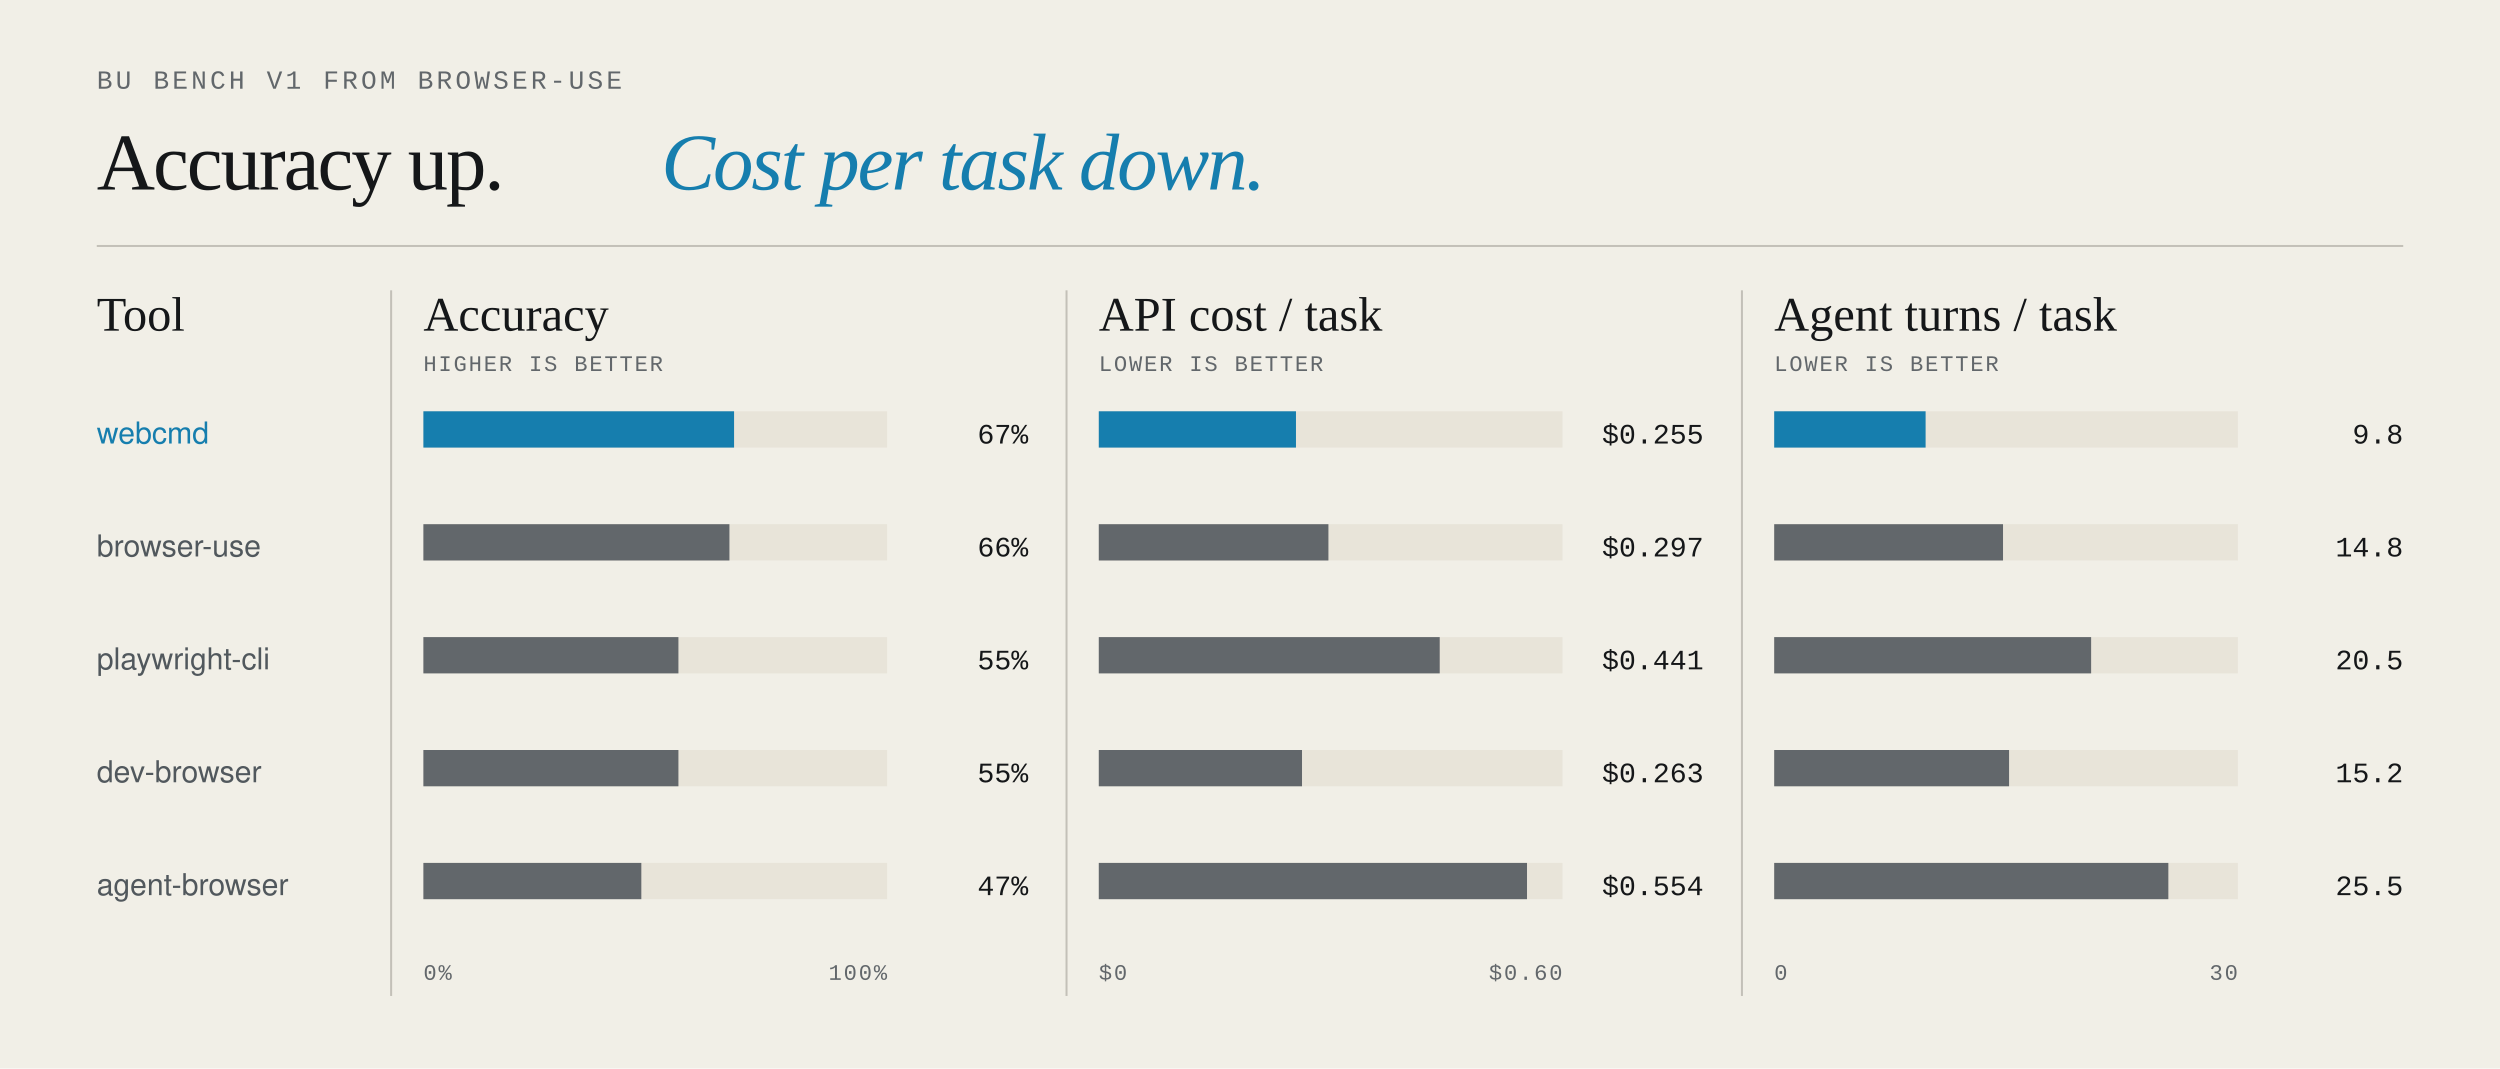
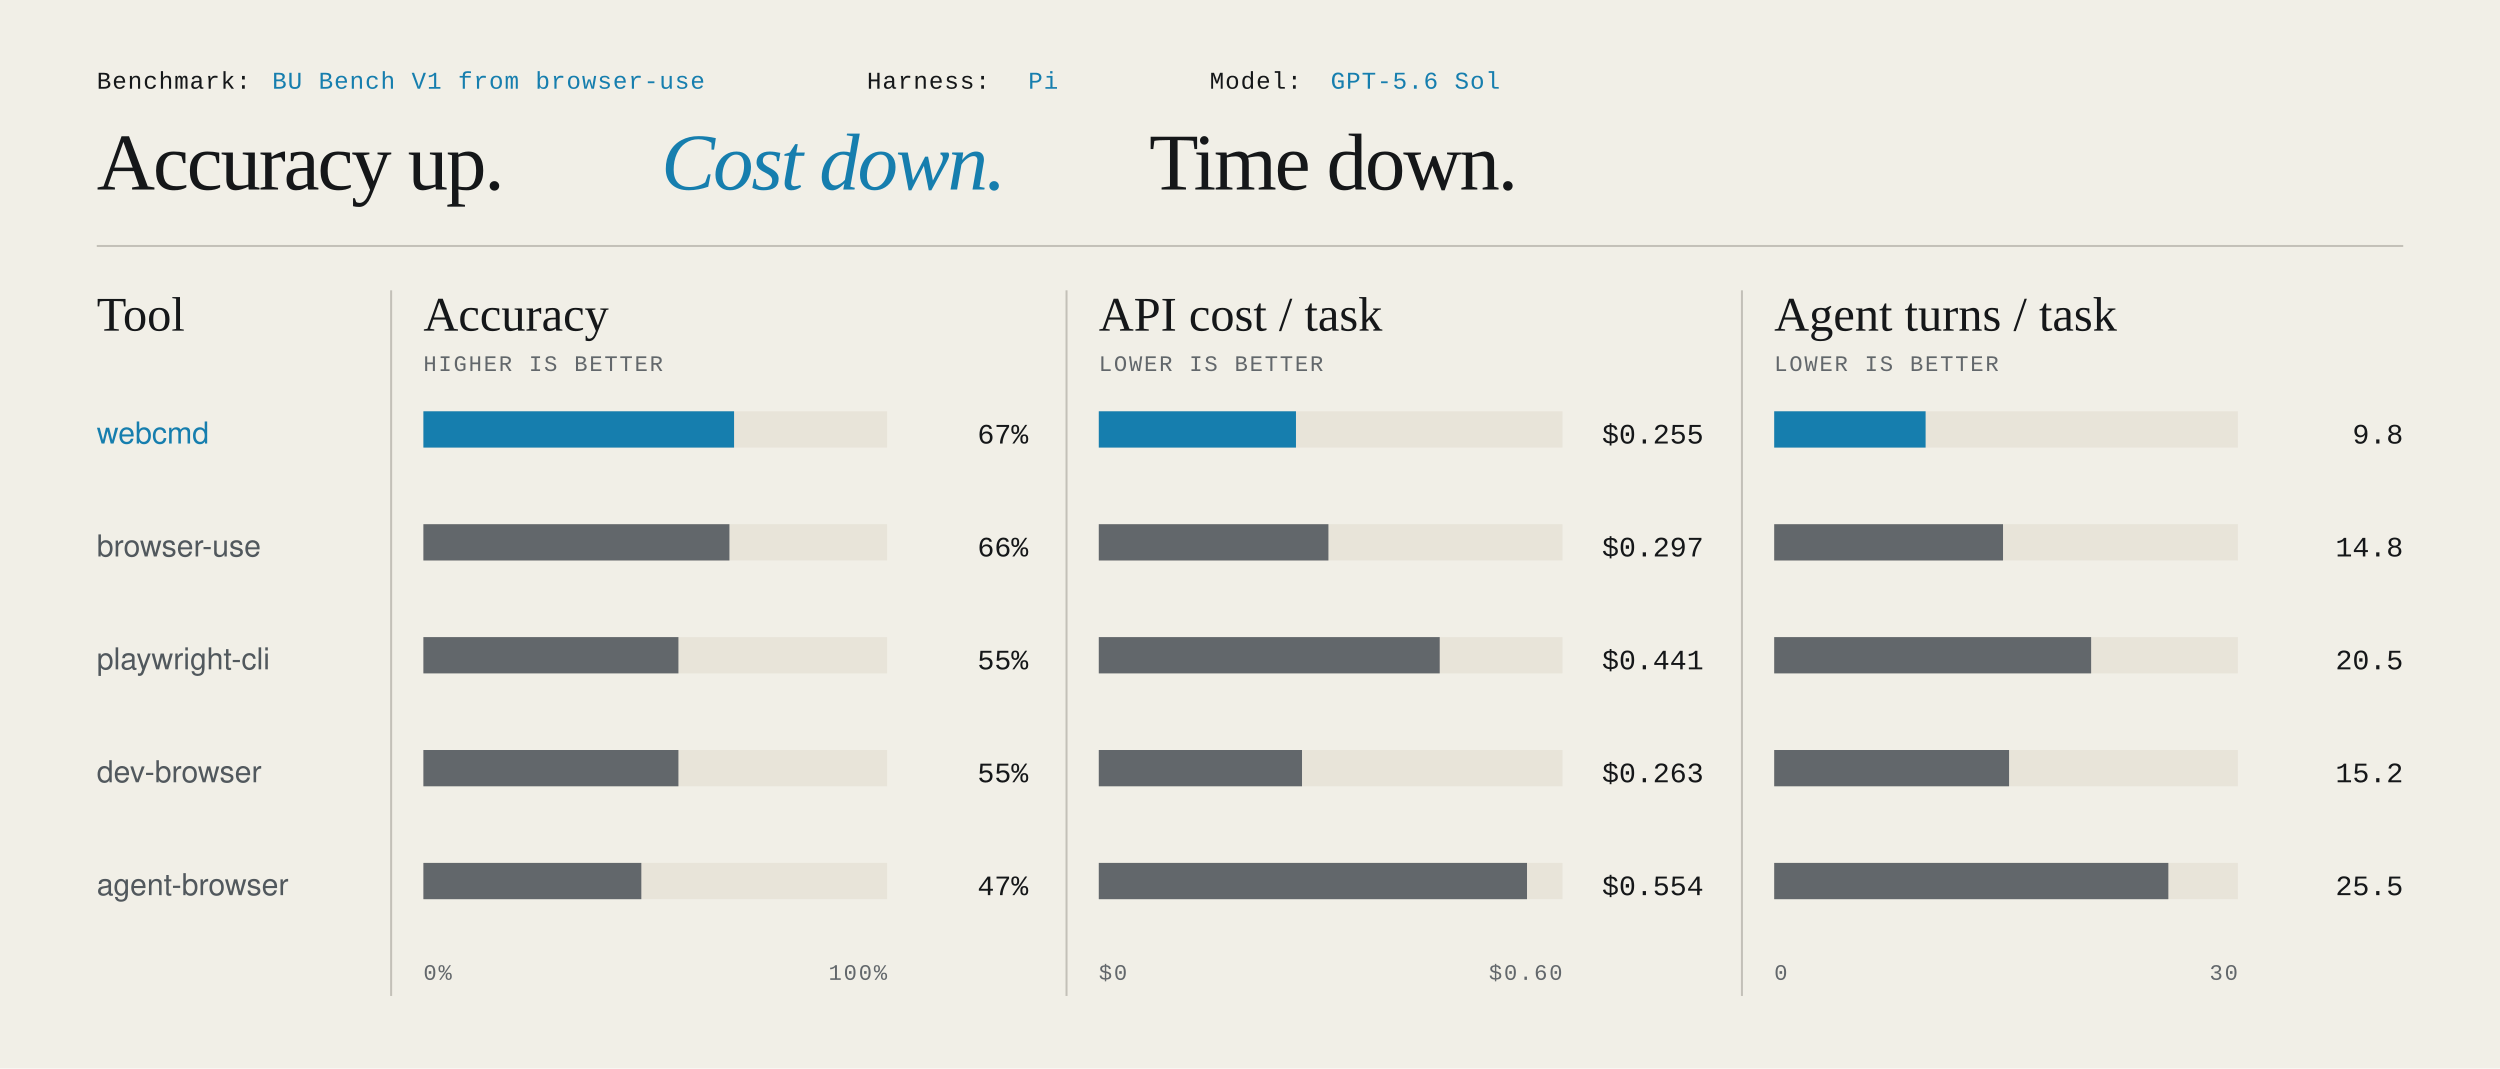
<svg xmlns="http://www.w3.org/2000/svg" width="1240" height="530" viewBox="0 0 1240 530" fill="#151719" role="img" aria-labelledby="title desc">
  <style>
-     .eyebrow { font-family: "Courier New", ui-monospace, monospace; font-size: 13px; font-weight: 500; letter-spacing: 0.12em; fill: #62676b; }
+     .meta-label { font-family: "Courier New", ui-monospace, monospace; font-size: 12px; font-weight: 500; letter-spacing: 0.04em; fill: #151719; }
+     .meta-value { font-family: "Courier New", ui-monospace, monospace; font-size: 12px; font-weight: 500; letter-spacing: 0.04em; fill: #167eae; }
    .headline { font-family: Georgia, "Times New Roman", serif; font-size: 40px; font-weight: 500; letter-spacing: -0.025em; }
    .accent { fill: #167eae; font-style: italic; }
    .panel-title { font-family: Georgia, "Times New Roman", serif; font-size: 24px; font-weight: 500; }
    .note { font-family: "Courier New", ui-monospace, monospace; font-size: 11px; font-weight: 500; letter-spacing: 0.08em; fill: #62676b; }
    .label { font-family: Helvetica, Arial, sans-serif; font-size: 15px; font-weight: 400; fill: #51585d; }
    .webcmd-label { font-weight: 500; fill: #167eae; }
    .value { font-family: "Courier New", ui-monospace, monospace; font-size: 14px; font-weight: 500; }
    .track { fill: #e8e4d9; }
    .bar { fill: #62676b; }
    .webcmd { fill: #167eae; }
    .hairline { stroke: #c3c0b8; stroke-width: 1; }
  </style>
  <rect width="1240" height="530" fill="#f1efe7" />
-   <text class="eyebrow" x="48" y="44">BU BENCH V1 FROM BROWSER-USE</text>
+   <text class="meta-label" x="48" y="44">Benchmark:</text>
+   <text class="meta-value" x="135" y="44">BU Bench V1 from browser-use</text>
+   <text class="meta-label" x="430" y="44">Harness:</text>
+   <text class="meta-value" x="510" y="44">Pi</text>
+   <text class="meta-label" x="600" y="44">Model:</text>
+   <text class="meta-value" x="660" y="44">GPT-5.6 Sol</text>
  <text class="headline" x="48" y="94">Accuracy up.</text>
-   <text class="headline accent" x="328" y="94">Cost per task down.</text>
+   <text class="headline accent" x="328" y="94">Cost down.</text>
+   <text class="headline" x="570" y="94">Time down.</text>
  <line class="hairline" x1="48" y1="122" x2="1192" y2="122" />
  <text class="panel-title" x="48" y="164">Tool</text>
  <text class="panel-title" x="210" y="164">Accuracy</text>
  <text class="note" x="210" y="184">HIGHER IS BETTER</text>
  <text class="panel-title" x="545" y="164">API cost / task</text>
  <text class="note" x="545" y="184">LOWER IS BETTER</text>
  <text class="panel-title" x="880" y="164">Agent turns / task</text>
  <text class="note" x="880" y="184">LOWER IS BETTER</text>
  <line class="hairline" x1="194" y1="144" x2="194" y2="494" />
  <line class="hairline" x1="529" y1="144" x2="529" y2="494" />
  <line class="hairline" x1="864" y1="144" x2="864" y2="494" />
  <text class="label webcmd-label" x="48" y="220">webcmd</text>
  <text class="label" x="48" y="276">browser-use</text>
  <text class="label" x="48" y="332">playwright-cli</text>
  <text class="label" x="48" y="388">dev-browser</text>
  <text class="label" x="48" y="444">agent-browser</text>
  <rect class="track" x="210" y="204" width="230" height="18" fill="#e8e4d9" />
  <rect class="webcmd" x="210" y="204" width="154.1" height="18" fill="#167eae" />
  <text class="value" x="510" y="220" text-anchor="end">67%</text>
  <rect class="track" x="210" y="260" width="230" height="18" fill="#e8e4d9" />
  <rect class="bar" x="210" y="260" width="151.8" height="18" fill="#62676b" />
  <text class="value" x="510" y="276" text-anchor="end">66%</text>
  <rect class="track" x="210" y="316" width="230" height="18" fill="#e8e4d9" />
  <rect class="bar" x="210" y="316" width="126.5" height="18" fill="#62676b" />
  <text class="value" x="510" y="332" text-anchor="end">55%</text>
  <rect class="track" x="210" y="372" width="230" height="18" fill="#e8e4d9" />
  <rect class="bar" x="210" y="372" width="126.5" height="18" fill="#62676b" />
  <text class="value" x="510" y="388" text-anchor="end">55%</text>
  <rect class="track" x="210" y="428" width="230" height="18" fill="#e8e4d9" />
  <rect class="bar" x="210" y="428" width="108.1" height="18" fill="#62676b" />
  <text class="value" x="510" y="444" text-anchor="end">47%</text>
  <rect class="track" x="545" y="204" width="230" height="18" fill="#e8e4d9" />
  <rect class="webcmd" x="545" y="204" width="97.8" height="18" fill="#167eae" />
  <text class="value" x="845" y="220" text-anchor="end">$0.255</text>
  <rect class="track" x="545" y="260" width="230" height="18" fill="#e8e4d9" />
  <rect class="bar" x="545" y="260" width="113.9" height="18" fill="#62676b" />
  <text class="value" x="845" y="276" text-anchor="end">$0.297</text>
  <rect class="track" x="545" y="316" width="230" height="18" fill="#e8e4d9" />
  <rect class="bar" x="545" y="316" width="169.1" height="18" fill="#62676b" />
  <text class="value" x="845" y="332" text-anchor="end">$0.441</text>
  <rect class="track" x="545" y="372" width="230" height="18" fill="#e8e4d9" />
  <rect class="bar" x="545" y="372" width="100.8" height="18" fill="#62676b" />
  <text class="value" x="845" y="388" text-anchor="end">$0.263</text>
  <rect class="track" x="545" y="428" width="230" height="18" fill="#e8e4d9" />
  <rect class="bar" x="545" y="428" width="212.4" height="18" fill="#62676b" />
  <text class="value" x="845" y="444" text-anchor="end">$0.554</text>
  <rect class="track" x="880" y="204" width="230" height="18" fill="#e8e4d9" />
  <rect class="webcmd" x="880" y="204" width="75.1" height="18" fill="#167eae" />
  <text class="value" x="1192" y="220" text-anchor="end">9.8</text>
  <rect class="track" x="880" y="260" width="230" height="18" fill="#e8e4d9" />
  <rect class="bar" x="880" y="260" width="113.5" height="18" fill="#62676b" />
  <text class="value" x="1192" y="276" text-anchor="end">14.8</text>
  <rect class="track" x="880" y="316" width="230" height="18" fill="#e8e4d9" />
  <rect class="bar" x="880" y="316" width="157.2" height="18" fill="#62676b" />
  <text class="value" x="1192" y="332" text-anchor="end">20.5</text>
  <rect class="track" x="880" y="372" width="230" height="18" fill="#e8e4d9" />
  <rect class="bar" x="880" y="372" width="116.5" height="18" fill="#62676b" />
  <text class="value" x="1192" y="388" text-anchor="end">15.2</text>
  <rect class="track" x="880" y="428" width="230" height="18" fill="#e8e4d9" />
  <rect class="bar" x="880" y="428" width="195.5" height="18" fill="#62676b" />
  <text class="value" x="1192" y="444" text-anchor="end">25.5</text>
  <text class="note" x="210" y="486">0%</text>
  <text class="note" x="440" y="486" text-anchor="end">100%</text>
  <text class="note" x="545" y="486">$0</text>
  <text class="note" x="775" y="486" text-anchor="end">$0.60</text>
  <text class="note" x="880" y="486">0</text>
  <text class="note" x="1110" y="486" text-anchor="end">30</text>
</svg>
